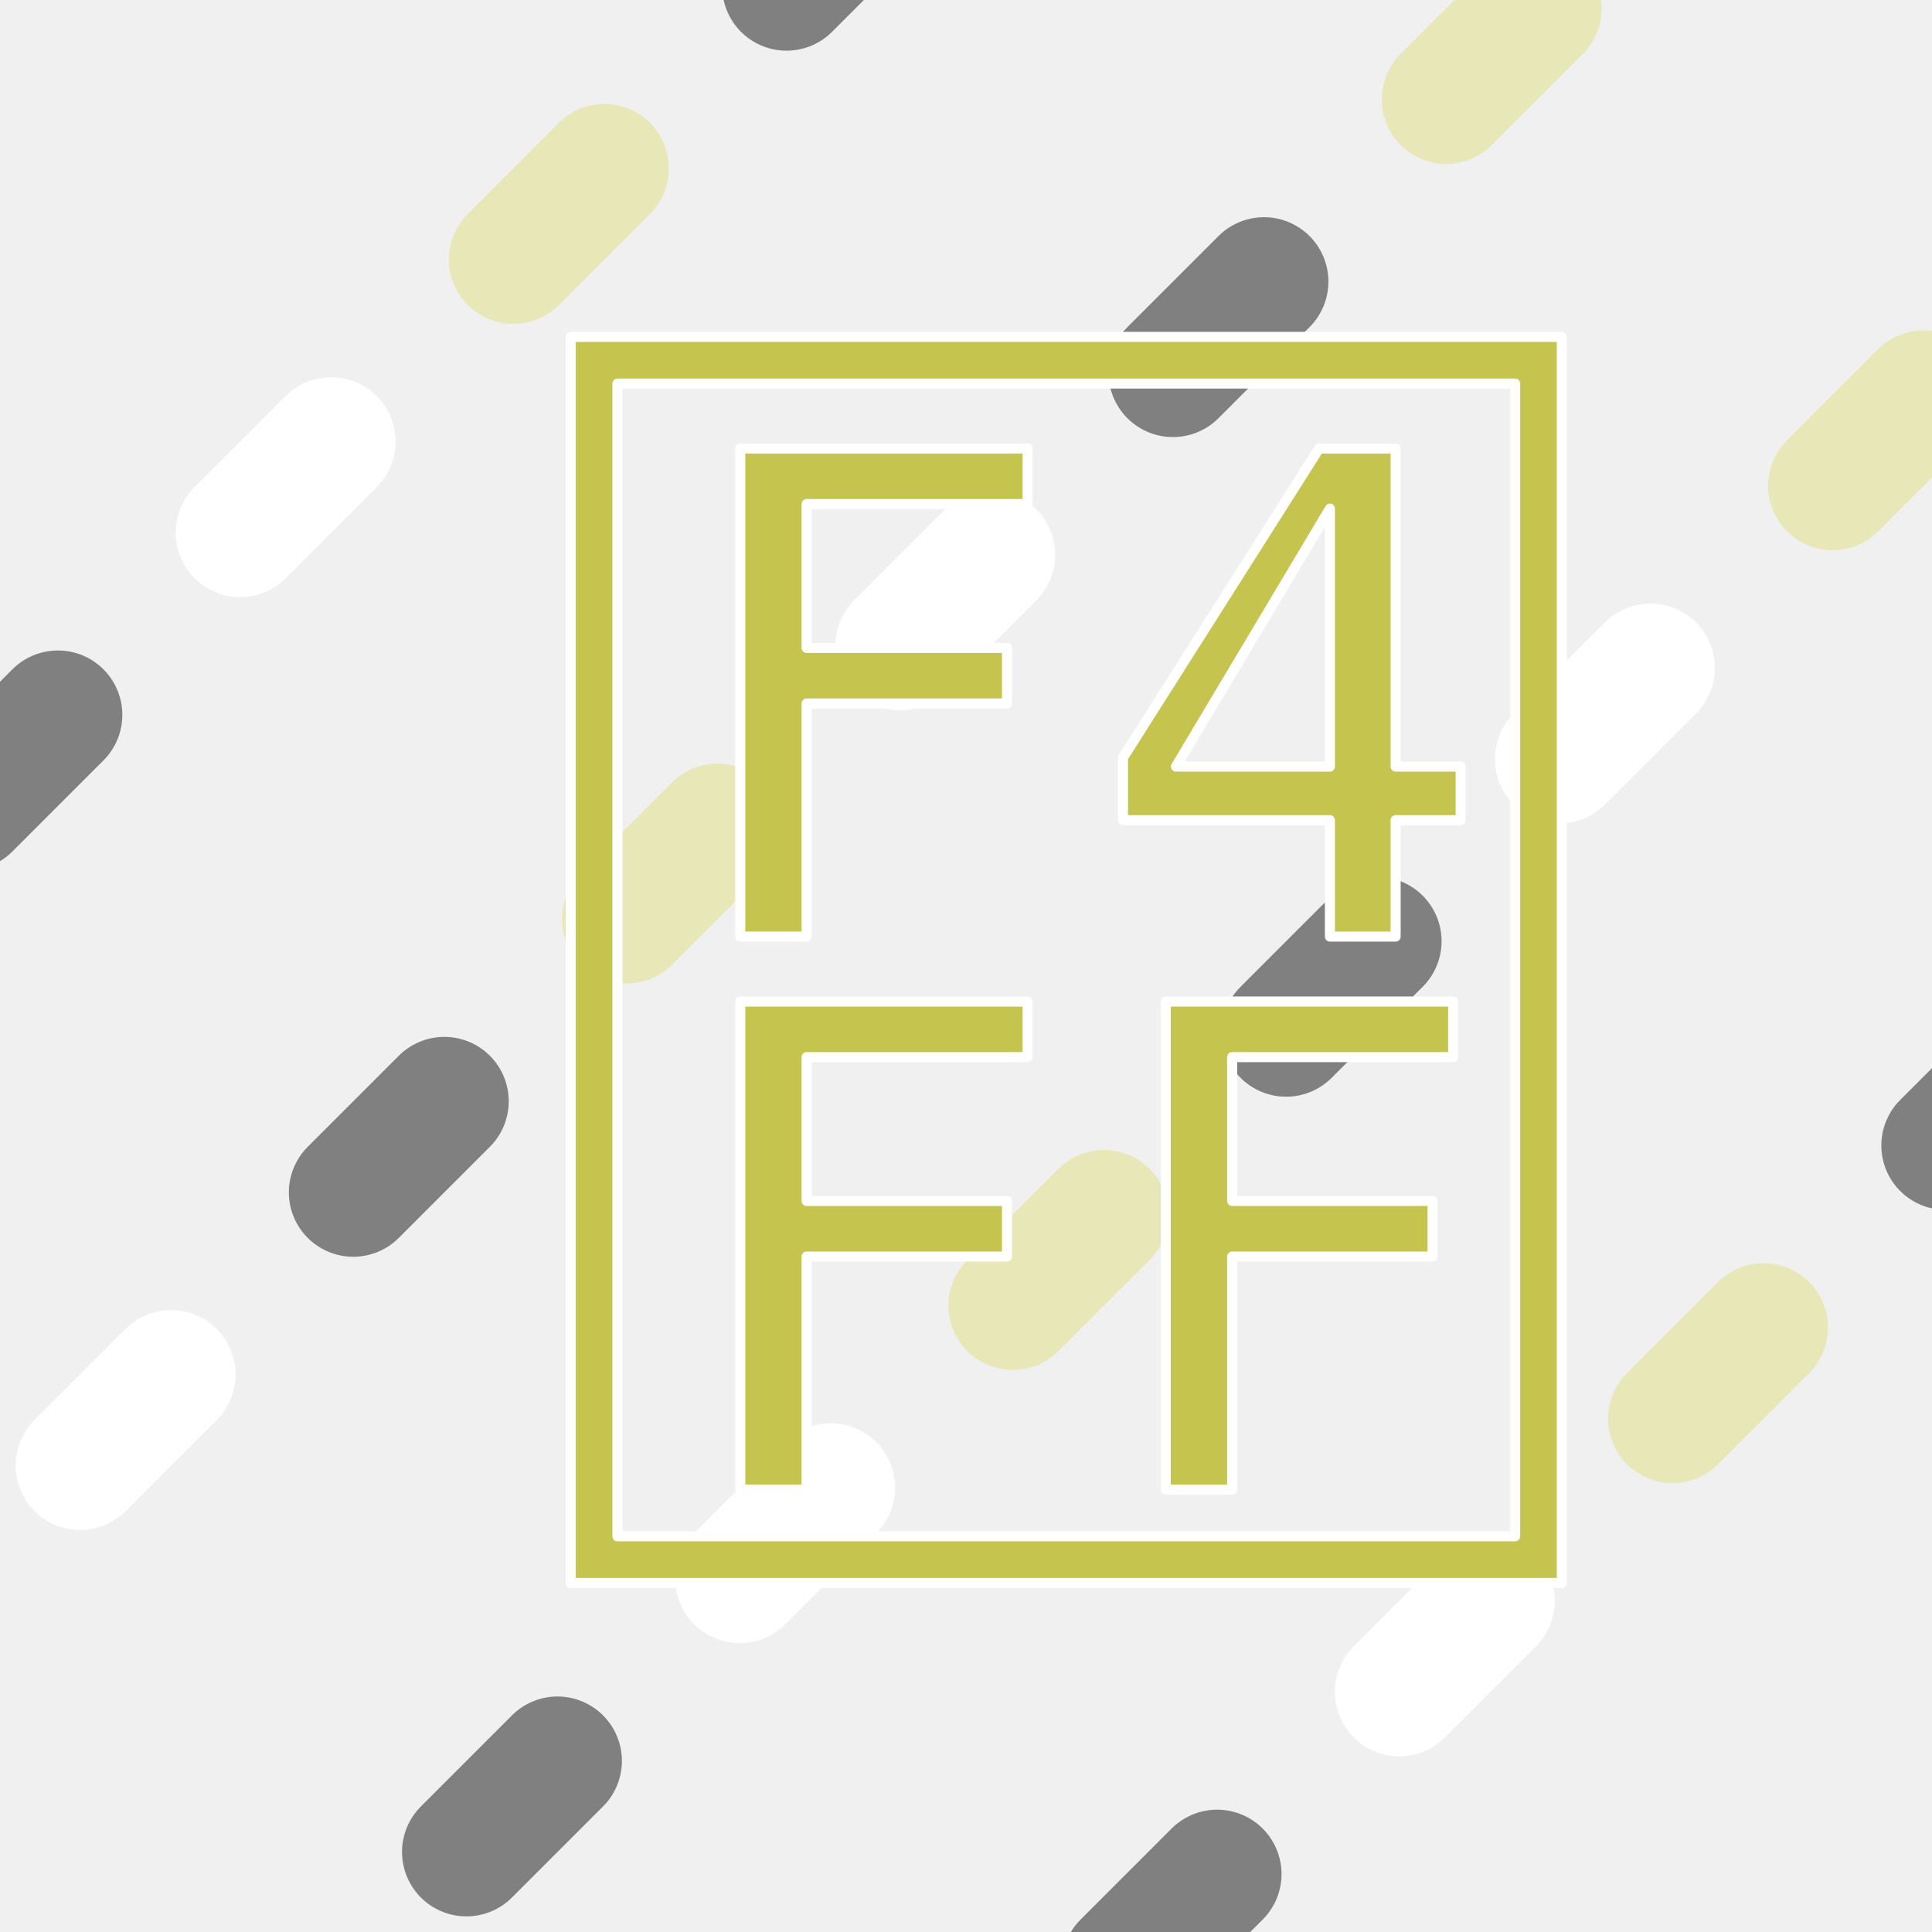
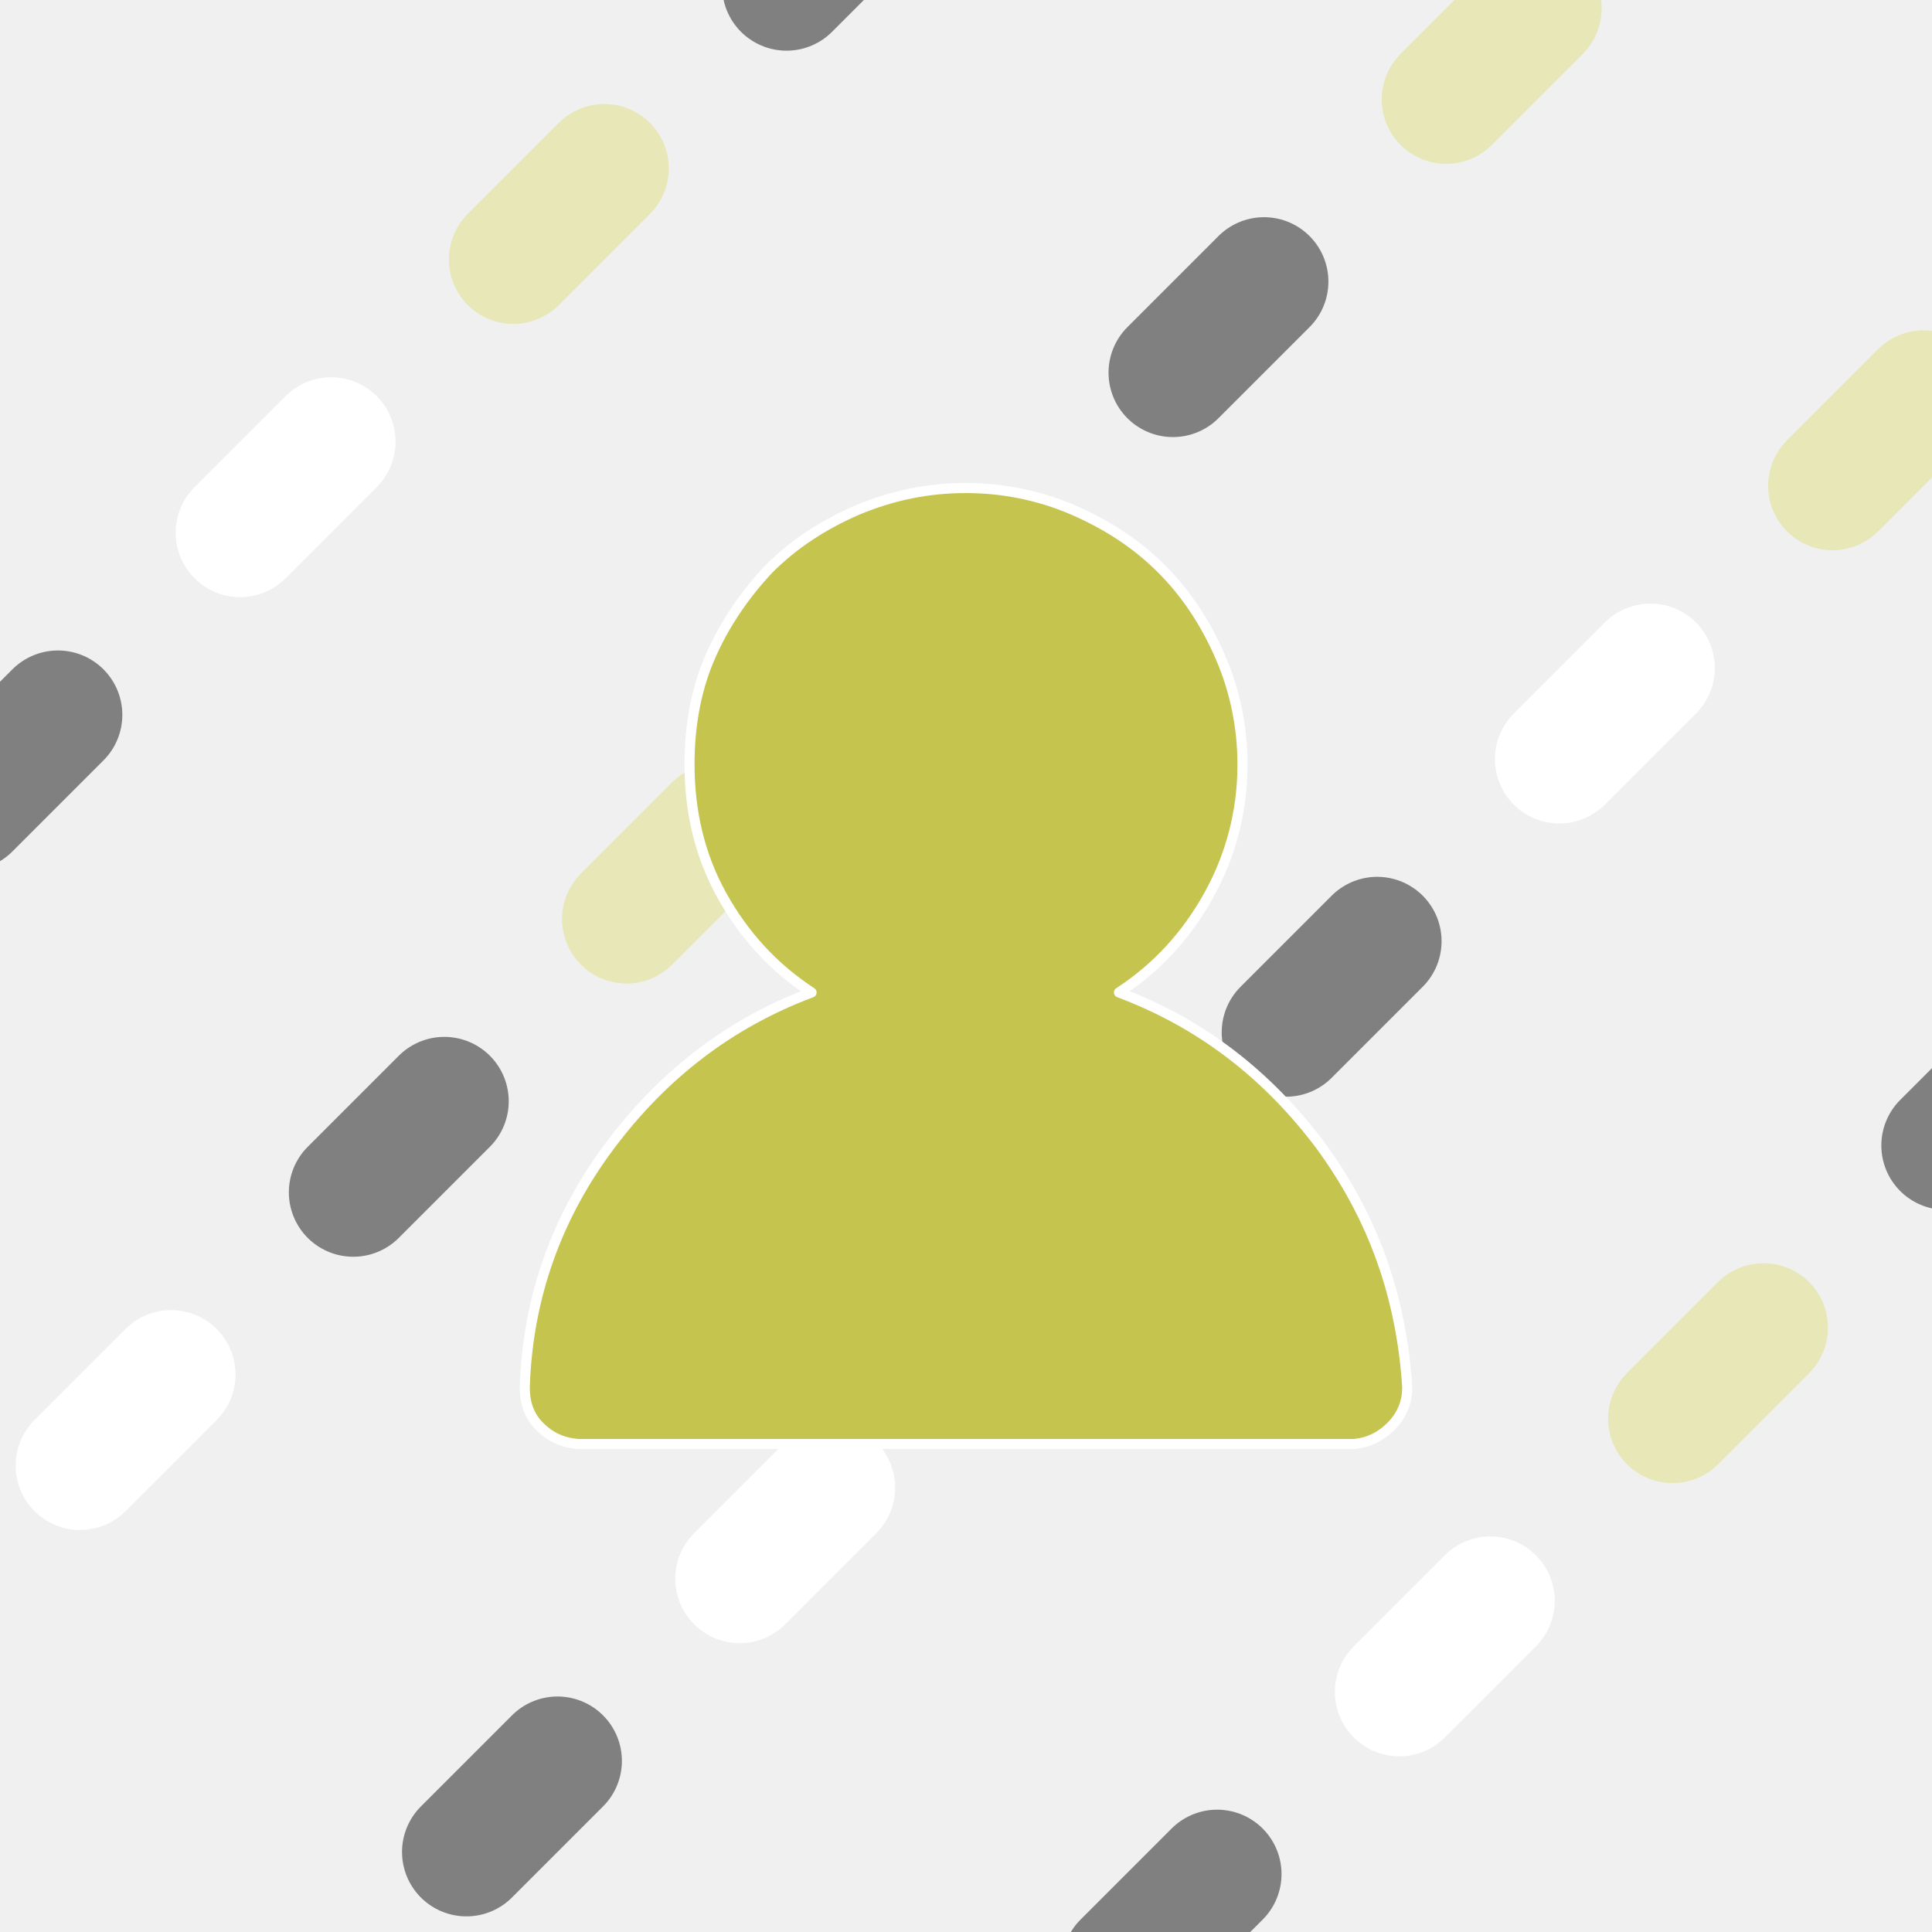
<svg xmlns="http://www.w3.org/2000/svg" width="3840" height="3840" viewBox="0 0 1016 1016" version="1.1" id="svg1" xml:space="preserve">
  <defs id="defs1" />
  <g id="layer1" style="display:inline">
    <path style="fill:#55be59;fill-opacity:1;stroke:#e7e7b8;stroke-width:67.733;stroke-linecap:round;stroke-dasharray:67.733, 541.866;stroke-dashoffset:406.4;stroke-opacity:1" d="m -304.8,711.2 1016,-1016" id="path1" />
    <path style="display:inline;fill:#55be59;fill-opacity:1;stroke:#e7e7b8;stroke-width:67.733;stroke-linecap:round;stroke-dasharray:67.733, 541.867;stroke-dashoffset:0;stroke-opacity:1" d="M -101.6,914.4 914.4,-101.6" id="path1-0" />
    <path style="display:inline;fill:#55be59;fill-opacity:1;stroke:#e7e7b8;stroke-width:67.733;stroke-linecap:round;stroke-dasharray:67.733, 541.867;stroke-dashoffset:0;stroke-opacity:1" d="M 101.6,1117.6 1117.6,101.6" id="path1-0-3" />
    <path style="display:inline;fill:#55be59;fill-opacity:1;stroke:#e7e7b8;stroke-width:67.733;stroke-linecap:round;stroke-dasharray:67.733, 541.866;stroke-dashoffset:406.4;stroke-opacity:1" d="M 304.8,1320.8 1320.8,304.8" id="path1-0-3-8" />
  </g>
  <g id="layer5" style="display:inline">
    <path style="display:inline;fill:#55be59;fill-opacity:1;stroke:#808080;stroke-width:67.733;stroke-linecap:round;stroke-dasharray:67.733, 541.866;stroke-dashoffset:203.2;stroke-opacity:1" d="M -304.8,711.2 711.2,-304.8" id="path1-2" />
    <path style="display:inline;fill:#55be59;fill-opacity:1;stroke:#808080;stroke-width:67.733;stroke-opacity:1;stroke-linecap:round;stroke-dasharray:67.733,541.867;stroke-dashoffset:203.2" d="M -101.6,914.4 914.4,-101.6" id="path1-0-4" />
    <path style="display:inline;fill:#55be59;fill-opacity:1;stroke:#808080;stroke-width:67.733;stroke-linecap:round;stroke-dasharray:67.733, 541.866;stroke-dashoffset:406.4;stroke-opacity:1" d="M 101.6,1117.6 1117.6,101.6" id="path1-0-3-5" />
    <path style="display:inline;fill:#55be59;fill-opacity:1;stroke:#808080;stroke-width:67.733;stroke-linecap:round;stroke-dasharray:67.733, 541.866;stroke-dashoffset:203.2;stroke-opacity:1" d="M 304.8,1320.8 1320.8,304.8" id="path1-0-3-8-8" />
  </g>
  <g id="layer6" style="stroke-dasharray:1,5;stroke-dashoffset:0">
    <path style="display:inline;fill:#55be59;fill-opacity:1;stroke:#ffffff;stroke-width:67.733;stroke-linecap:round;stroke-dasharray:67.733, 541.866;stroke-dashoffset:0" d="M -304.8,711.2 711.2,-304.8" id="path1-25" />
    <path style="display:inline;fill:#55be59;fill-opacity:1;stroke:#ffffff;stroke-width:67.733;stroke-dasharray:67.733,541.867;stroke-linecap:round;stroke-dashoffset:406.4" d="M -101.6,914.4 914.4,-101.6" id="path1-0-42" />
    <path style="display:inline;fill:#55be59;fill-opacity:1;stroke:#ffffff;stroke-width:67.733;stroke-linecap:round;stroke-dasharray:67.733, 541.866;stroke-dashoffset:203.2" d="M 101.6,1117.6 1117.6,101.6" id="path1-0-3-7" />
    <path style="display:inline;fill:#55be59;fill-opacity:1;stroke:#ffffff;stroke-width:67.733;stroke-linecap:round;stroke-dasharray:67.733, 541.866;stroke-dashoffset:0" d="M 304.8,1320.8 1320.8,304.8" id="path1-0-3-8-5" />
  </g>
  <g id="layer3" style="display:inline">
-     <text xml:space="preserve" style="font-size:774.589px;font-family:'Hasklug Nerd Font Mono';-inkscape-font-specification:'Hasklug Nerd Font Mono';text-align:start;writing-mode:lr-tb;direction:ltr;text-anchor:start;fill:#c4c44f;stroke:#ffffff;stroke-width:5.292;stroke-linecap:round;stroke-linejoin:round;stroke-dasharray:none;stroke-dashoffset:1536" x="275.623" y="783.367" id="text1">
-       <tspan id="tspan1" style="stroke-width:5.292;stroke-dasharray:none" x="275.623" y="783.367"></tspan>
-     </text>
+     <path d="m 362.601,402.045 c 0,24.749 5.414,47.951 17.015,68.832 11.601,20.882 27.069,37.896 47.177,51.044 -43.31,16.241 -78.113,43.31 -105.955,80.433 -27.842,37.123 -43.31,79.66 -44.857,126.837 v 0.773 c 0,7.734 2.32,14.695 7.734,20.108 5.414,5.414 11.601,8.507 20.108,9.281 h 102.088 204.177 102.088 c 7.734,-0.773 13.921,-3.867 19.335,-9.281 5.414,-5.414 8.507,-12.374 8.507,-20.108 v -0.773 c -3.094,-47.177 -17.788,-88.941 -45.63,-126.837 -27.842,-37.123 -62.645,-64.192 -105.955,-80.433 20.108,-13.148 35.576,-30.162 47.177,-51.044 11.601,-20.882 17.788,-44.084 17.788,-68.832 0,-19.335 -3.867,-38.67 -11.601,-56.458 -7.734,-17.788 -17.788,-33.256 -30.936,-46.404 -13.148,-13.148 -28.616,-23.202 -46.404,-30.936 -17.788,-7.734 -37.123,-11.601 -56.458,-11.601 -20.108,0 -38.67,3.867 -57.231,11.601 -17.788,7.734 -33.256,17.788 -46.404,30.936 -12.374,13.148 -23.202,28.616 -30.936,46.404 -7.734,17.788 -10.828,37.123 -10.828,56.458 z" id="text1" style="font-size:774.589px;font-family:'Hasklug Nerd Font Mono';-inkscape-font-specification:'Hasklug Nerd Font Mono';fill:#c4c44f;stroke:#ffffff;stroke-width:5.292;stroke-linecap:round;stroke-linejoin:round;stroke-dashoffset:1536" aria-label="" />
  </g>
</svg>
